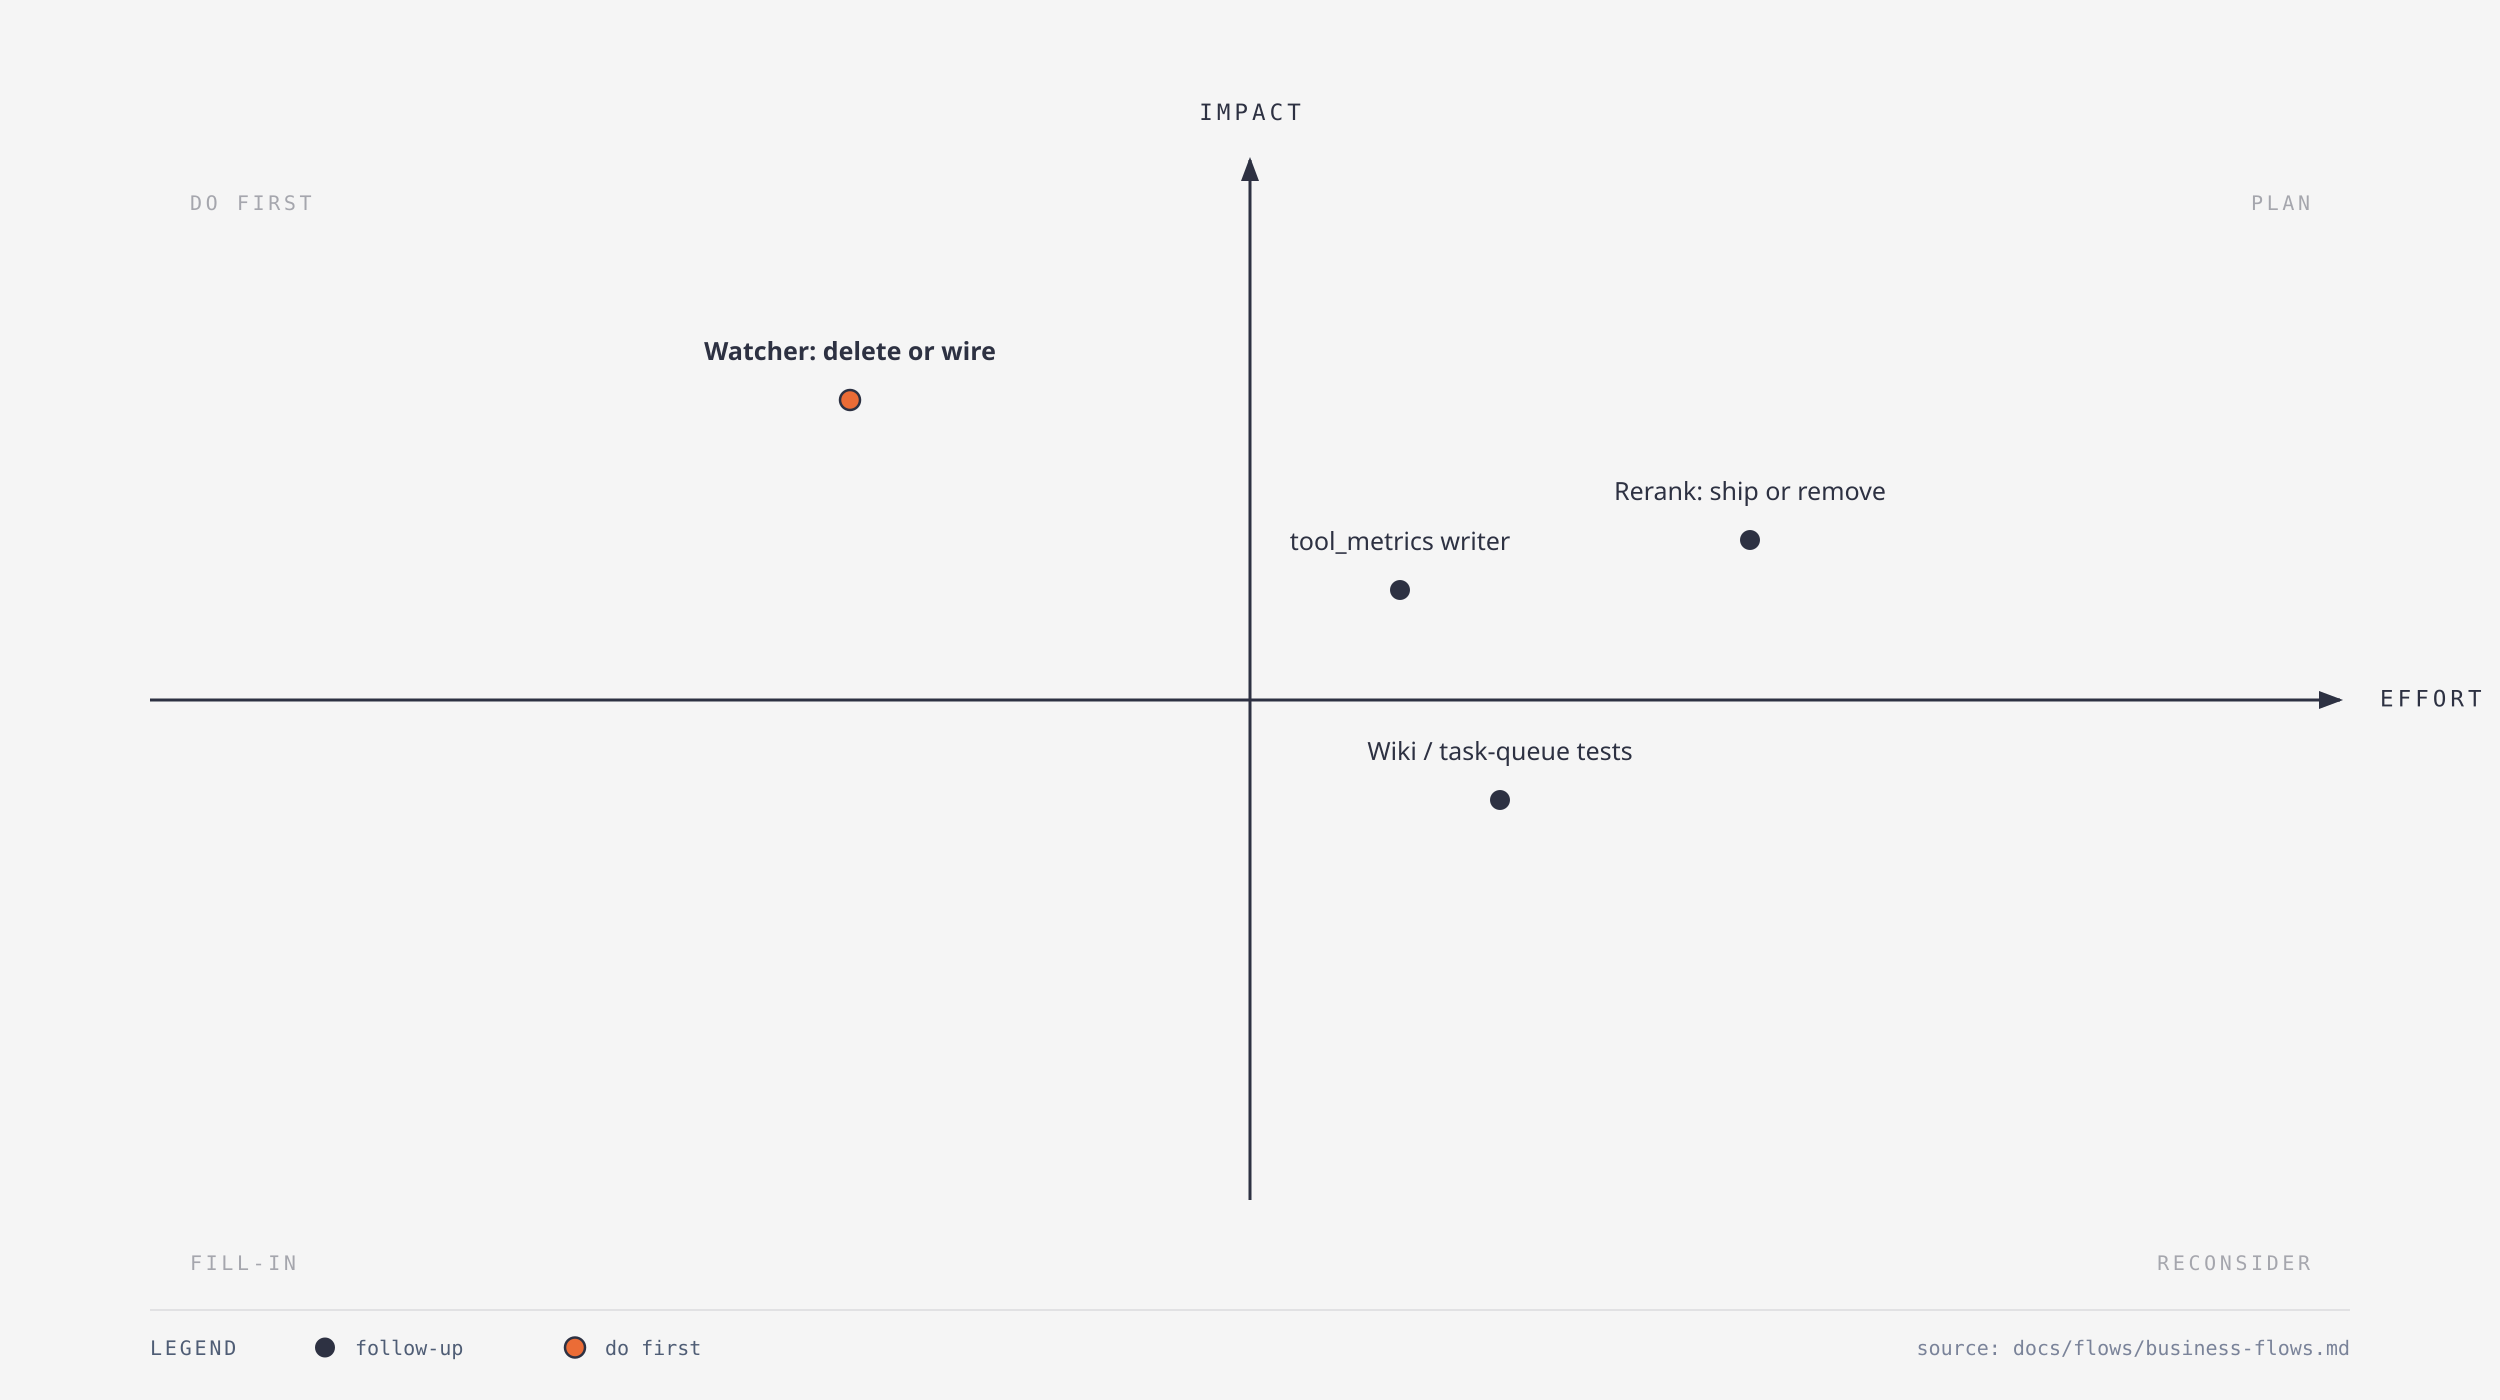
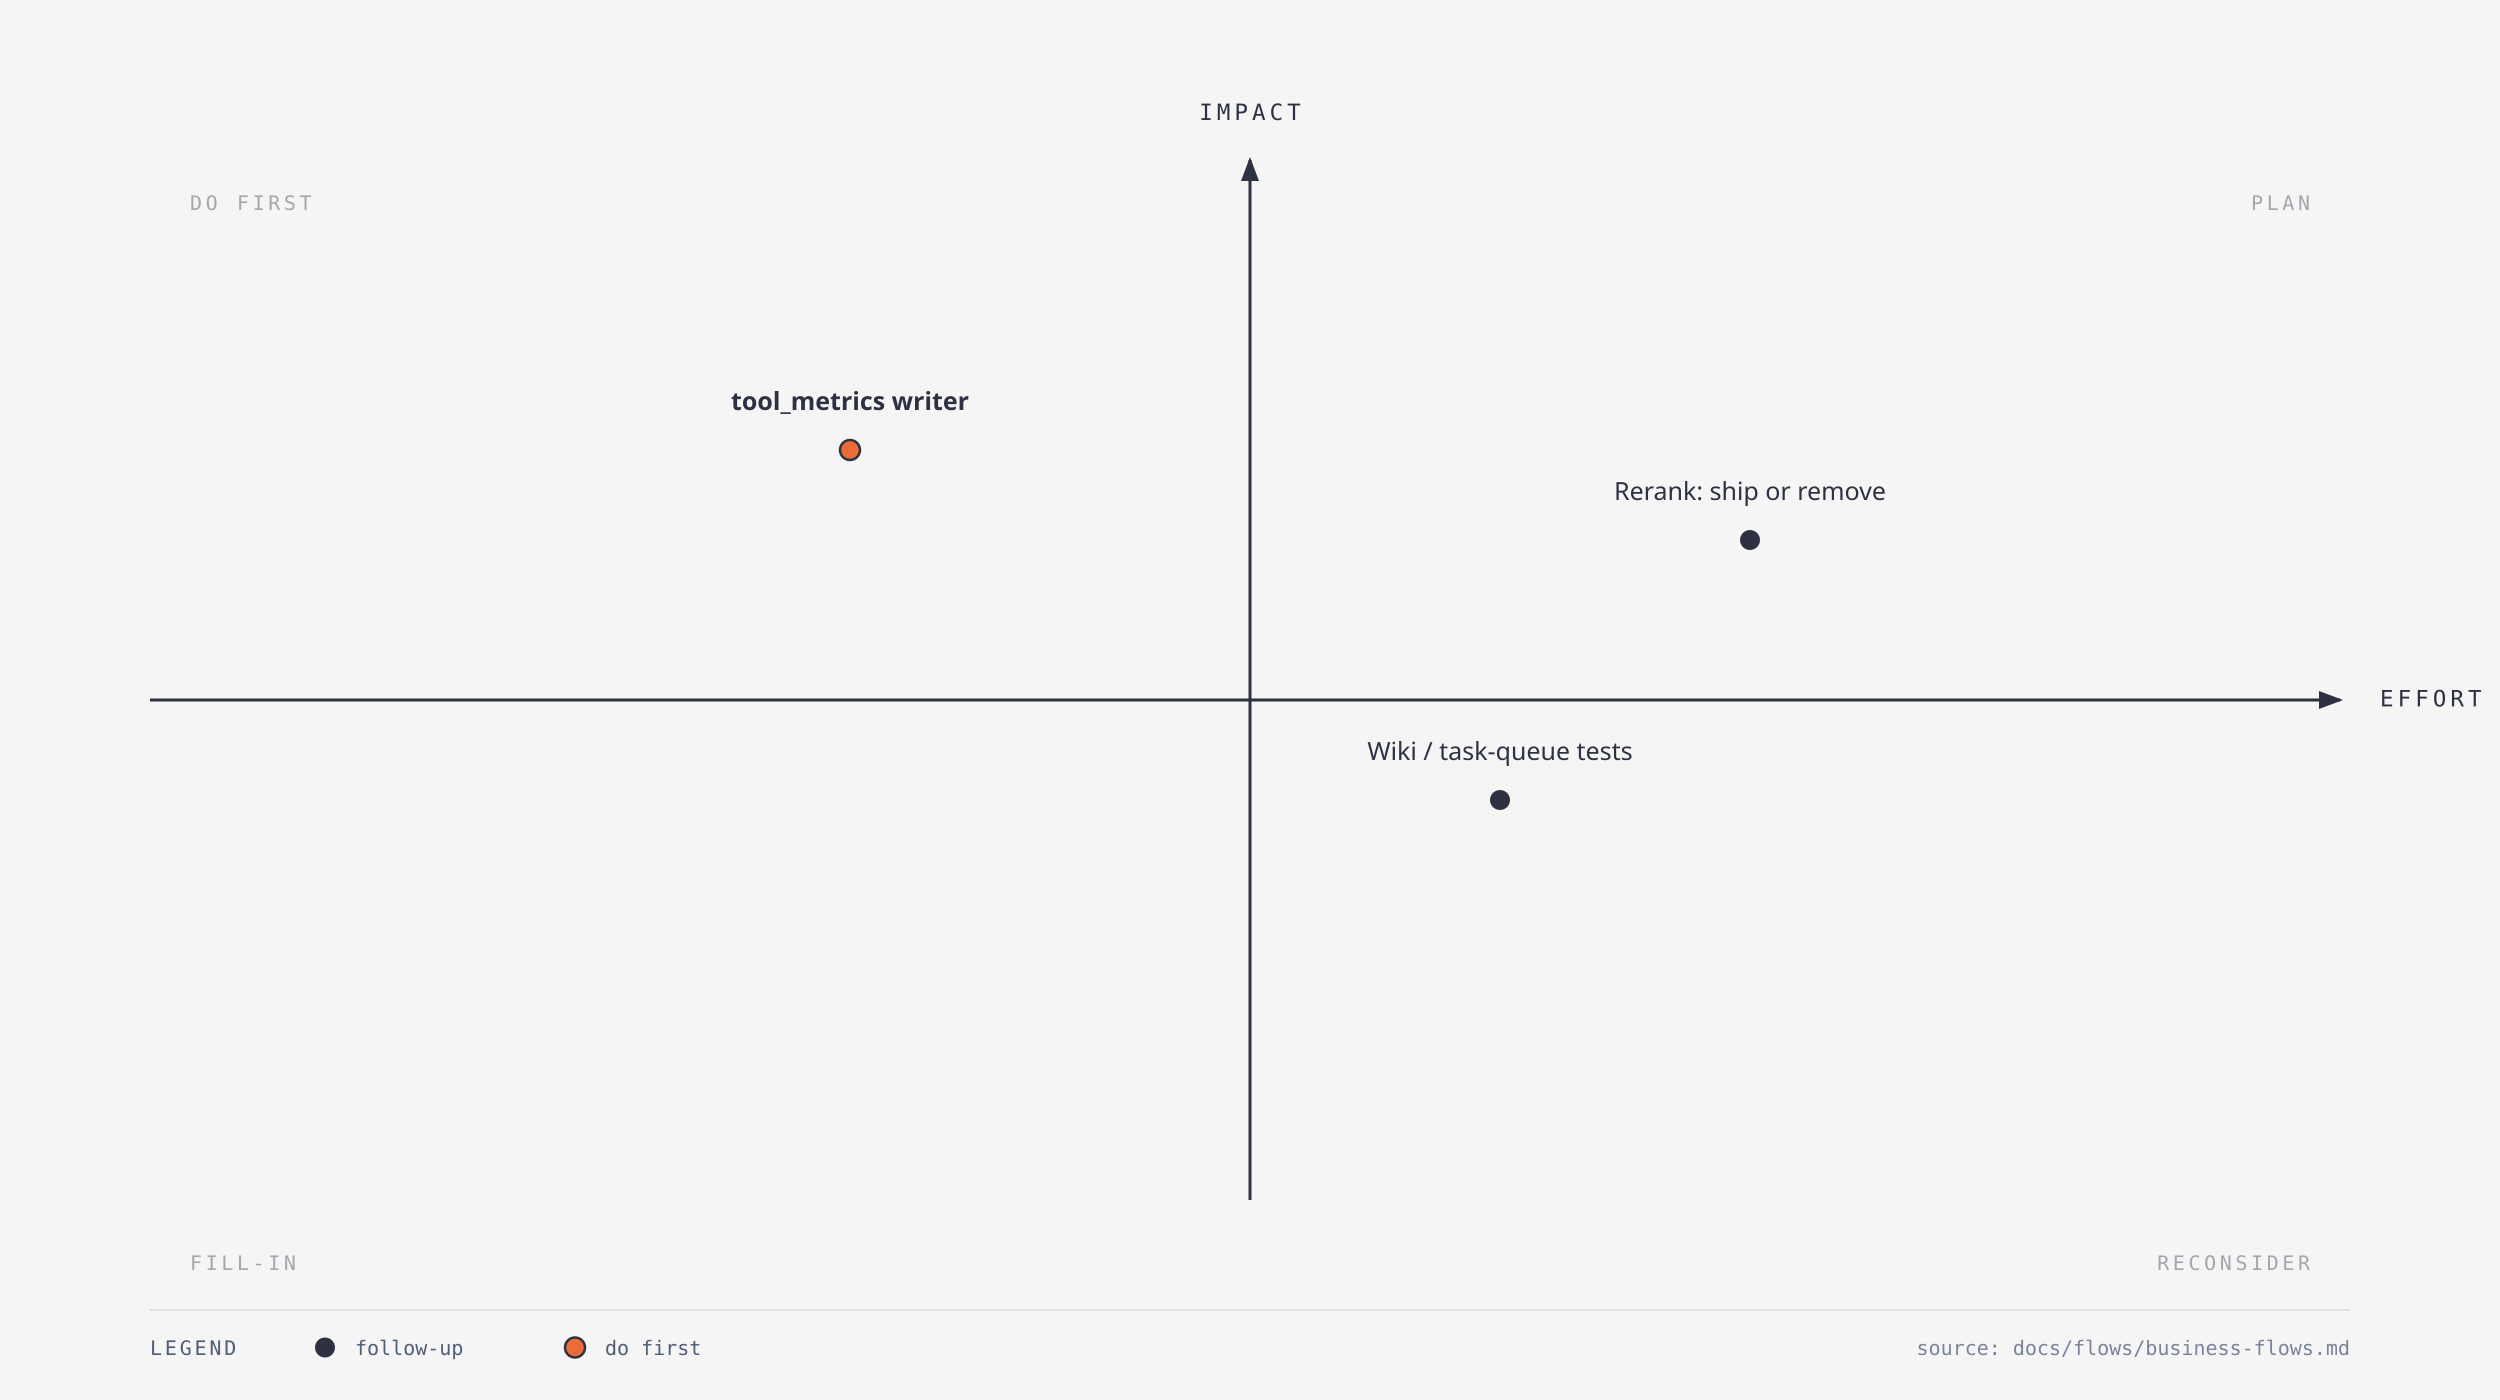
<svg xmlns="http://www.w3.org/2000/svg" viewBox="0 0 1000 560" role="img" aria-labelledby="cairn-prio-title cairn-prio-desc">
  <defs>
    <marker id="prio-axis" markerWidth="8" markerHeight="6" refX="7" refY="3" orient="auto">
      <polygon points="0 0, 8 3, 0 6" fill="#2d3142" />
    </marker>
  </defs>
  <rect width="100%" height="100%" fill="#f5f5f5" />
  <line x1="500" y1="480" x2="500" y2="64" stroke="#2d3142" stroke-width="1.2" marker-end="url(#prio-axis)" />
  <line x1="60" y1="280" x2="936" y2="280" stroke="#2d3142" stroke-width="1.2" marker-end="url(#prio-axis)" />
  <text x="500" y="48" fill="#2d3142" font-size="9" font-weight="400" font-family="'Geist Mono', monospace" text-anchor="middle" letter-spacing="0.18em">IMPACT</text>
  <text x="952" y="280" fill="#2d3142" font-size="9" font-weight="400" font-family="'Geist Mono', monospace" text-anchor="start" letter-spacing="0.18em" dominant-baseline="middle">EFFORT</text>
  <text x="76" y="84" fill="rgba(45,49,66,0.40)" font-size="8" font-family="'Geist Mono', monospace" letter-spacing="0.18em">DO FIRST</text>
  <text x="924" y="84" fill="rgba(45,49,66,0.40)" font-size="8" font-family="'Geist Mono', monospace" text-anchor="end" letter-spacing="0.18em">PLAN</text>
  <text x="76" y="508" fill="rgba(45,49,66,0.40)" font-size="8" font-family="'Geist Mono', monospace" letter-spacing="0.18em">FILL-IN</text>
  <text x="924" y="508" fill="rgba(45,49,66,0.40)" font-size="8" font-family="'Geist Mono', monospace" text-anchor="end" letter-spacing="0.18em">RECONSIDER</text>
-   <circle cx="340" cy="160" r="4" fill="#eb6c36" stroke="#2d3142" stroke-width="1" />
-   <text x="340" y="144" fill="#2d3142" font-size="10" font-weight="600" font-family="'Geist', sans-serif" text-anchor="middle">Watcher: delete or wire</text>
-   <circle cx="560" cy="236" r="4" fill="#2d3142" />
-   <text x="560" y="220" fill="#2d3142" font-size="10" font-weight="500" font-family="'Geist', sans-serif" text-anchor="middle">tool_metrics writer</text>
+   <circle cx="340" cy="180" r="4" fill="#eb6c36" stroke="#2d3142" stroke-width="1" />
+   <text x="340" y="164" fill="#2d3142" font-size="10" font-weight="600" font-family="'Geist', sans-serif" text-anchor="middle">tool_metrics writer</text>
  <circle cx="700" cy="216" r="4" fill="#2d3142" />
  <text x="700" y="200" fill="#2d3142" font-size="10" font-weight="500" font-family="'Geist', sans-serif" text-anchor="middle">Rerank: ship or remove</text>
  <circle cx="600" cy="320" r="4" fill="#2d3142" />
  <text x="600" y="304" fill="#2d3142" font-size="10" font-weight="500" font-family="'Geist', sans-serif" text-anchor="middle">Wiki / task-queue tests</text>
  <line x1="60" y1="524" x2="940" y2="524" stroke="rgba(45,49,66,0.10)" stroke-width="0.8" />
  <text x="60" y="542" fill="#4f5d75" font-size="8" font-family="'Geist Mono', monospace" letter-spacing="0.14em">LEGEND</text>
  <circle cx="130" cy="539" r="4" fill="#2d3142" />
  <text x="142" y="542" fill="#4f5d75" font-size="8" font-family="'Geist Mono', monospace">follow-up</text>
  <circle cx="230" cy="539" r="4" fill="#eb6c36" stroke="#2d3142" stroke-width="1" />
  <text x="242" y="542" fill="#4f5d75" font-size="8" font-family="'Geist Mono', monospace">do first</text>
  <text x="940" y="542" fill="#7a8399" font-size="8" font-family="'Geist Mono', monospace" text-anchor="end">source: docs/flows/business-flows.md</text>
</svg>
